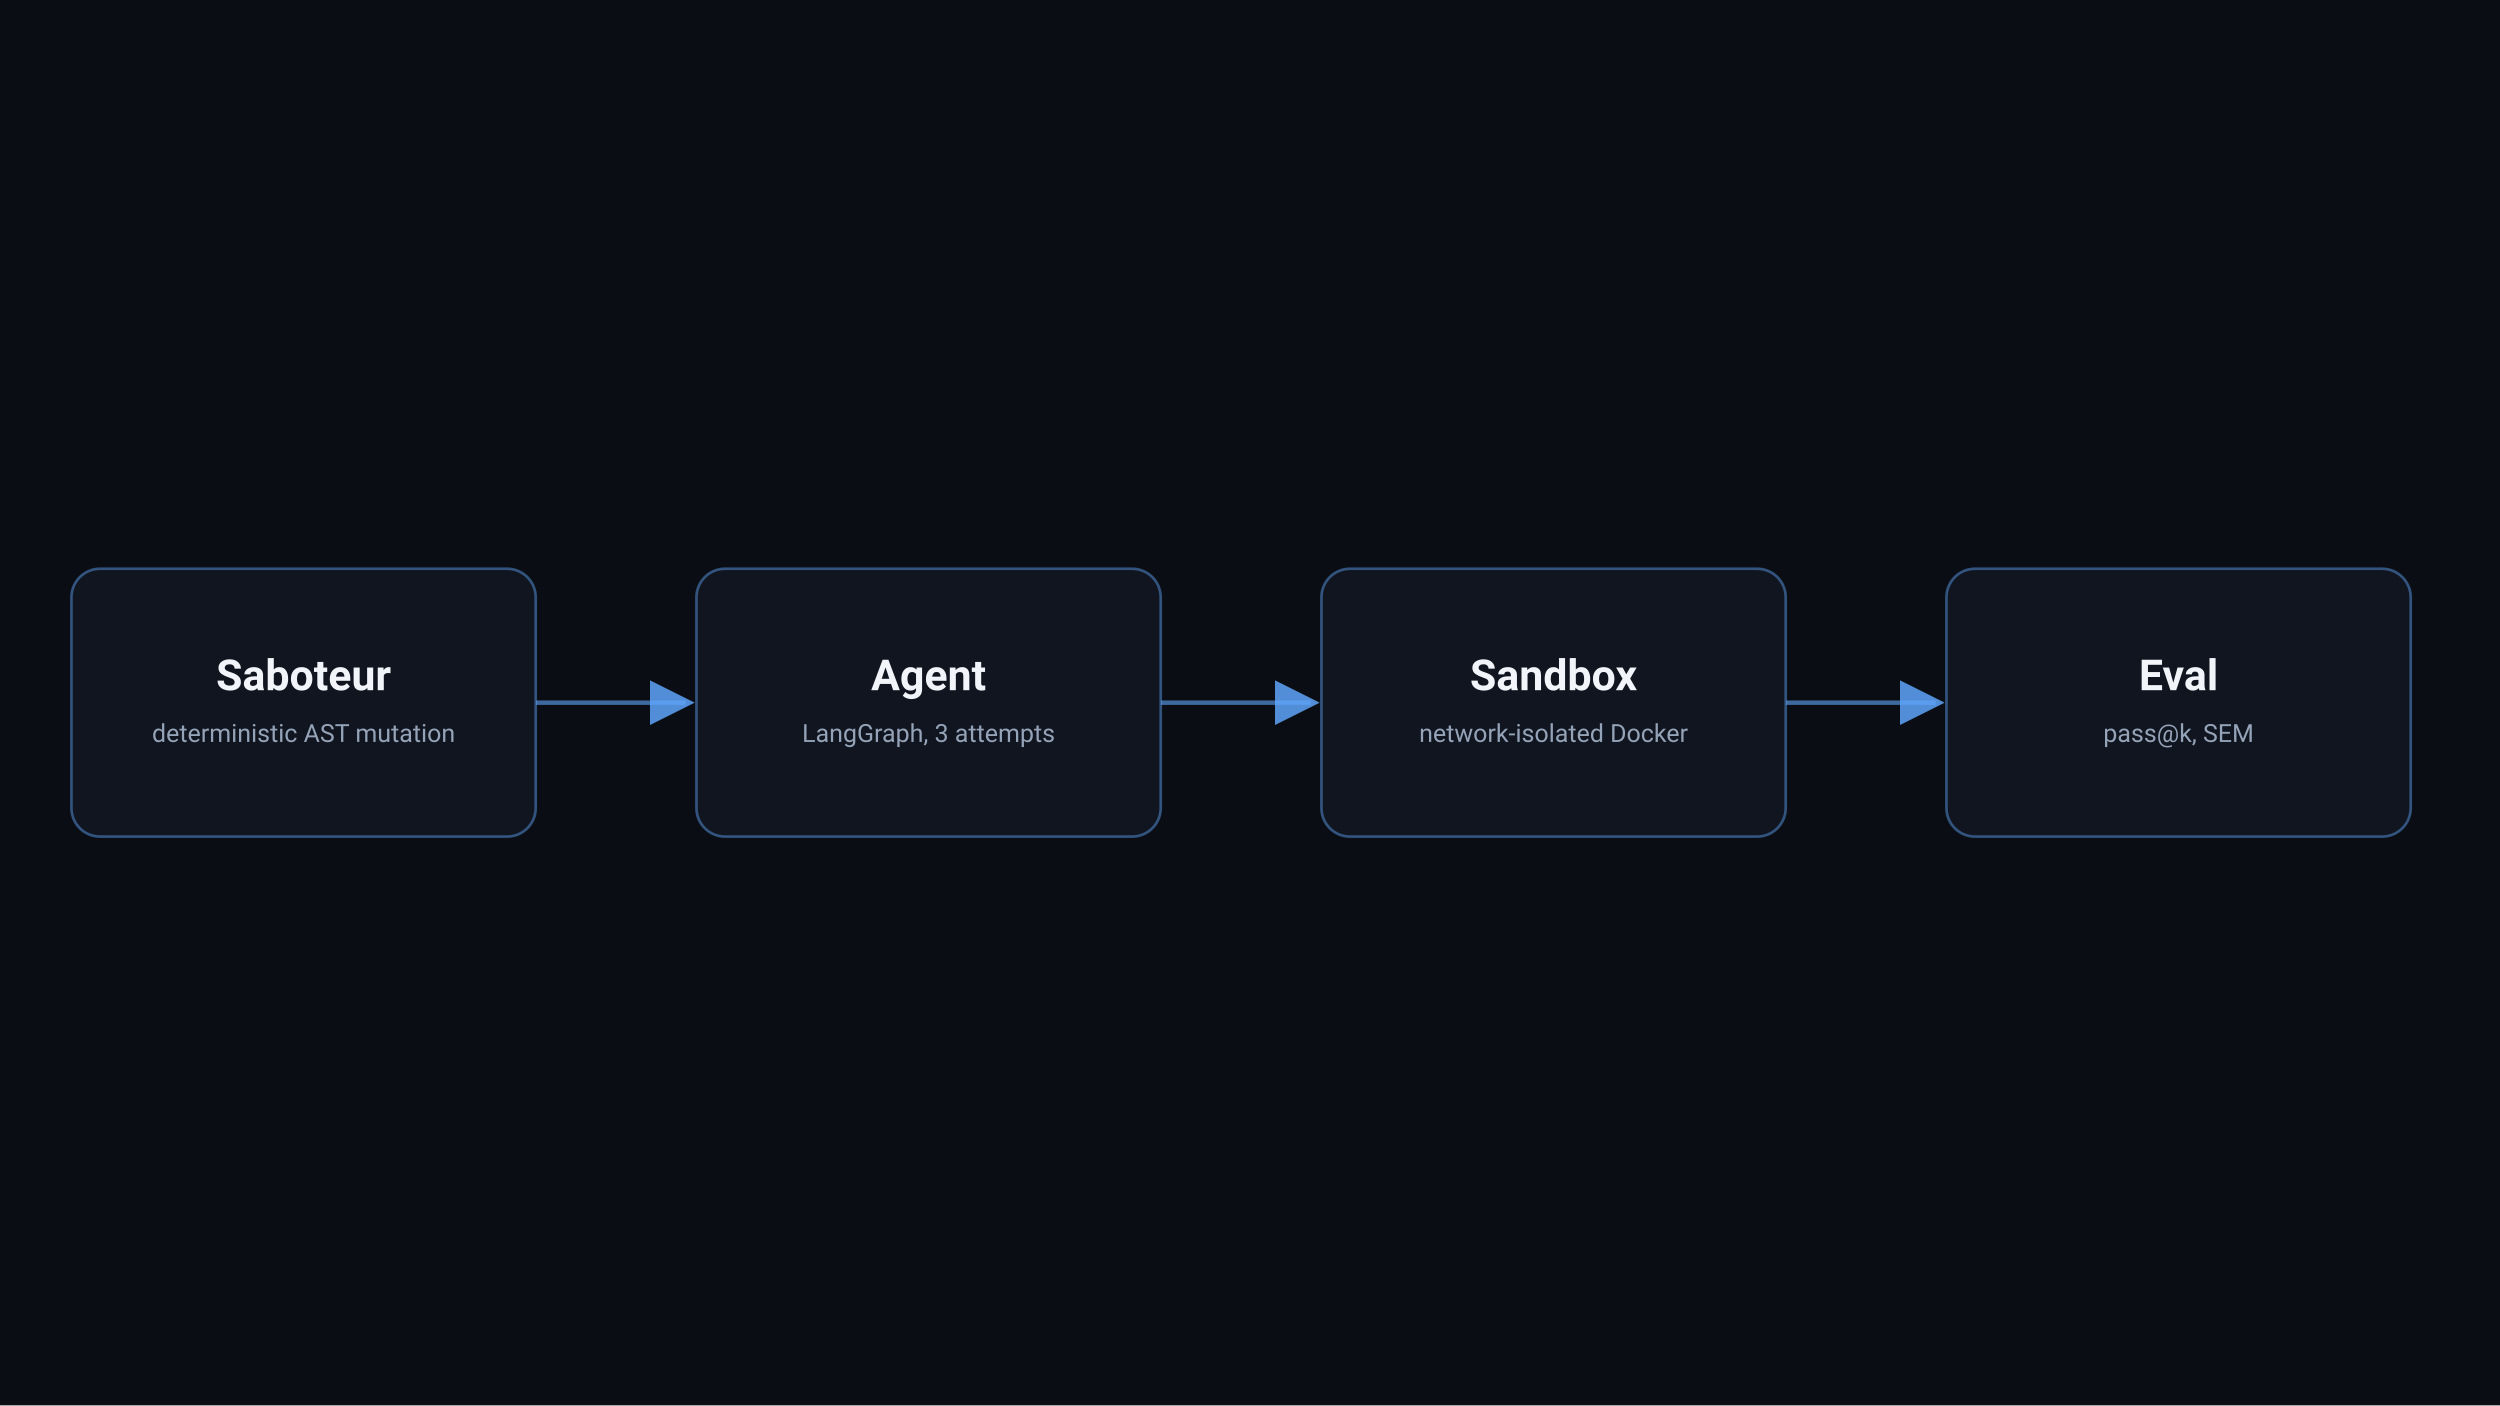
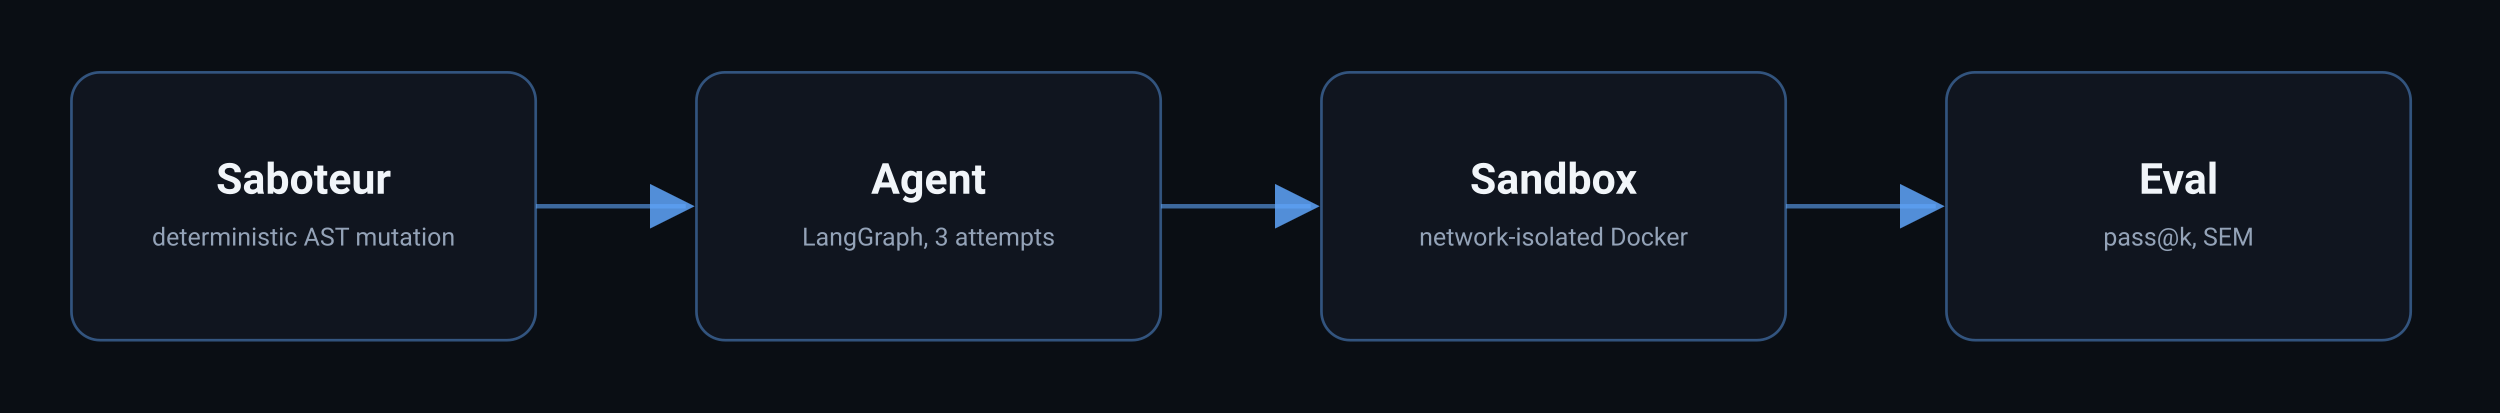
- <svg xmlns="http://www.w3.org/2000/svg" width="1400" height="787" viewBox="0 0 1400 787" font-family="-apple-system, 'Segoe UI', Roboto, Helvetica, Arial, sans-serif">
+ <svg xmlns="http://www.w3.org/2000/svg" width="1400" height="231" viewBox="0 278 1400 231" font-family="-apple-system, 'Segoe UI', Roboto, Helvetica, Arial, sans-serif">
  <defs>
    <marker id="arrowhead" markerWidth="10" markerHeight="10" refX="8" refY="5" orient="auto">
      <path d="M0,0 L10,5 L0,10 Z" fill="#60a5fa" fill-opacity="0.85" />
    </marker>
  </defs>
  <rect x="0" y="0" width="1400" height="787" fill="#0a0e14" />
  <line x1="300" y1="393.5" x2="384" y2="393.5" stroke="#60a5fa" stroke-width="2.5" stroke-opacity="0.6" marker-end="url(#arrowhead)" />
  <line x1="650" y1="393.5" x2="734" y2="393.5" stroke="#60a5fa" stroke-width="2.5" stroke-opacity="0.6" marker-end="url(#arrowhead)" />
  <line x1="1000" y1="393.5" x2="1084" y2="393.5" stroke="#60a5fa" stroke-width="2.5" stroke-opacity="0.6" marker-end="url(#arrowhead)" />
  <g>
    <rect x="40" y="318.5" width="260" height="150" rx="16" fill="#10151f" stroke="#60a5fa" stroke-opacity="0.45" stroke-width="1.5" />
    <text x="170" y="386.5" text-anchor="middle" font-size="24" font-weight="600" fill="#f1f5f9">Saboteur</text>
    <text x="170" y="415.5" text-anchor="middle" font-size="14" fill="#94a3b8">deterministic AST mutation</text>
  </g>
  <g>
    <rect x="390" y="318.5" width="260" height="150" rx="16" fill="#10151f" stroke="#60a5fa" stroke-opacity="0.45" stroke-width="1.5" />
    <text x="520" y="386.5" text-anchor="middle" font-size="24" font-weight="600" fill="#f1f5f9">Agent</text>
    <text x="520" y="415.5" text-anchor="middle" font-size="14" fill="#94a3b8">LangGraph, 3 attempts</text>
  </g>
  <g>
    <rect x="740" y="318.5" width="260" height="150" rx="16" fill="#10151f" stroke="#60a5fa" stroke-opacity="0.45" stroke-width="1.5" />
    <text x="870" y="386.5" text-anchor="middle" font-size="24" font-weight="600" fill="#f1f5f9">Sandbox</text>
    <text x="870" y="415.5" text-anchor="middle" font-size="14" fill="#94a3b8">network-isolated Docker</text>
  </g>
  <g>
    <rect x="1090" y="318.5" width="260" height="150" rx="16" fill="#10151f" stroke="#60a5fa" stroke-opacity="0.45" stroke-width="1.5" />
    <text x="1220" y="386.5" text-anchor="middle" font-size="24" font-weight="600" fill="#f1f5f9">Eval</text>
    <text x="1220" y="415.5" text-anchor="middle" font-size="14" fill="#94a3b8">pass@k, SEM</text>
  </g>
</svg>
